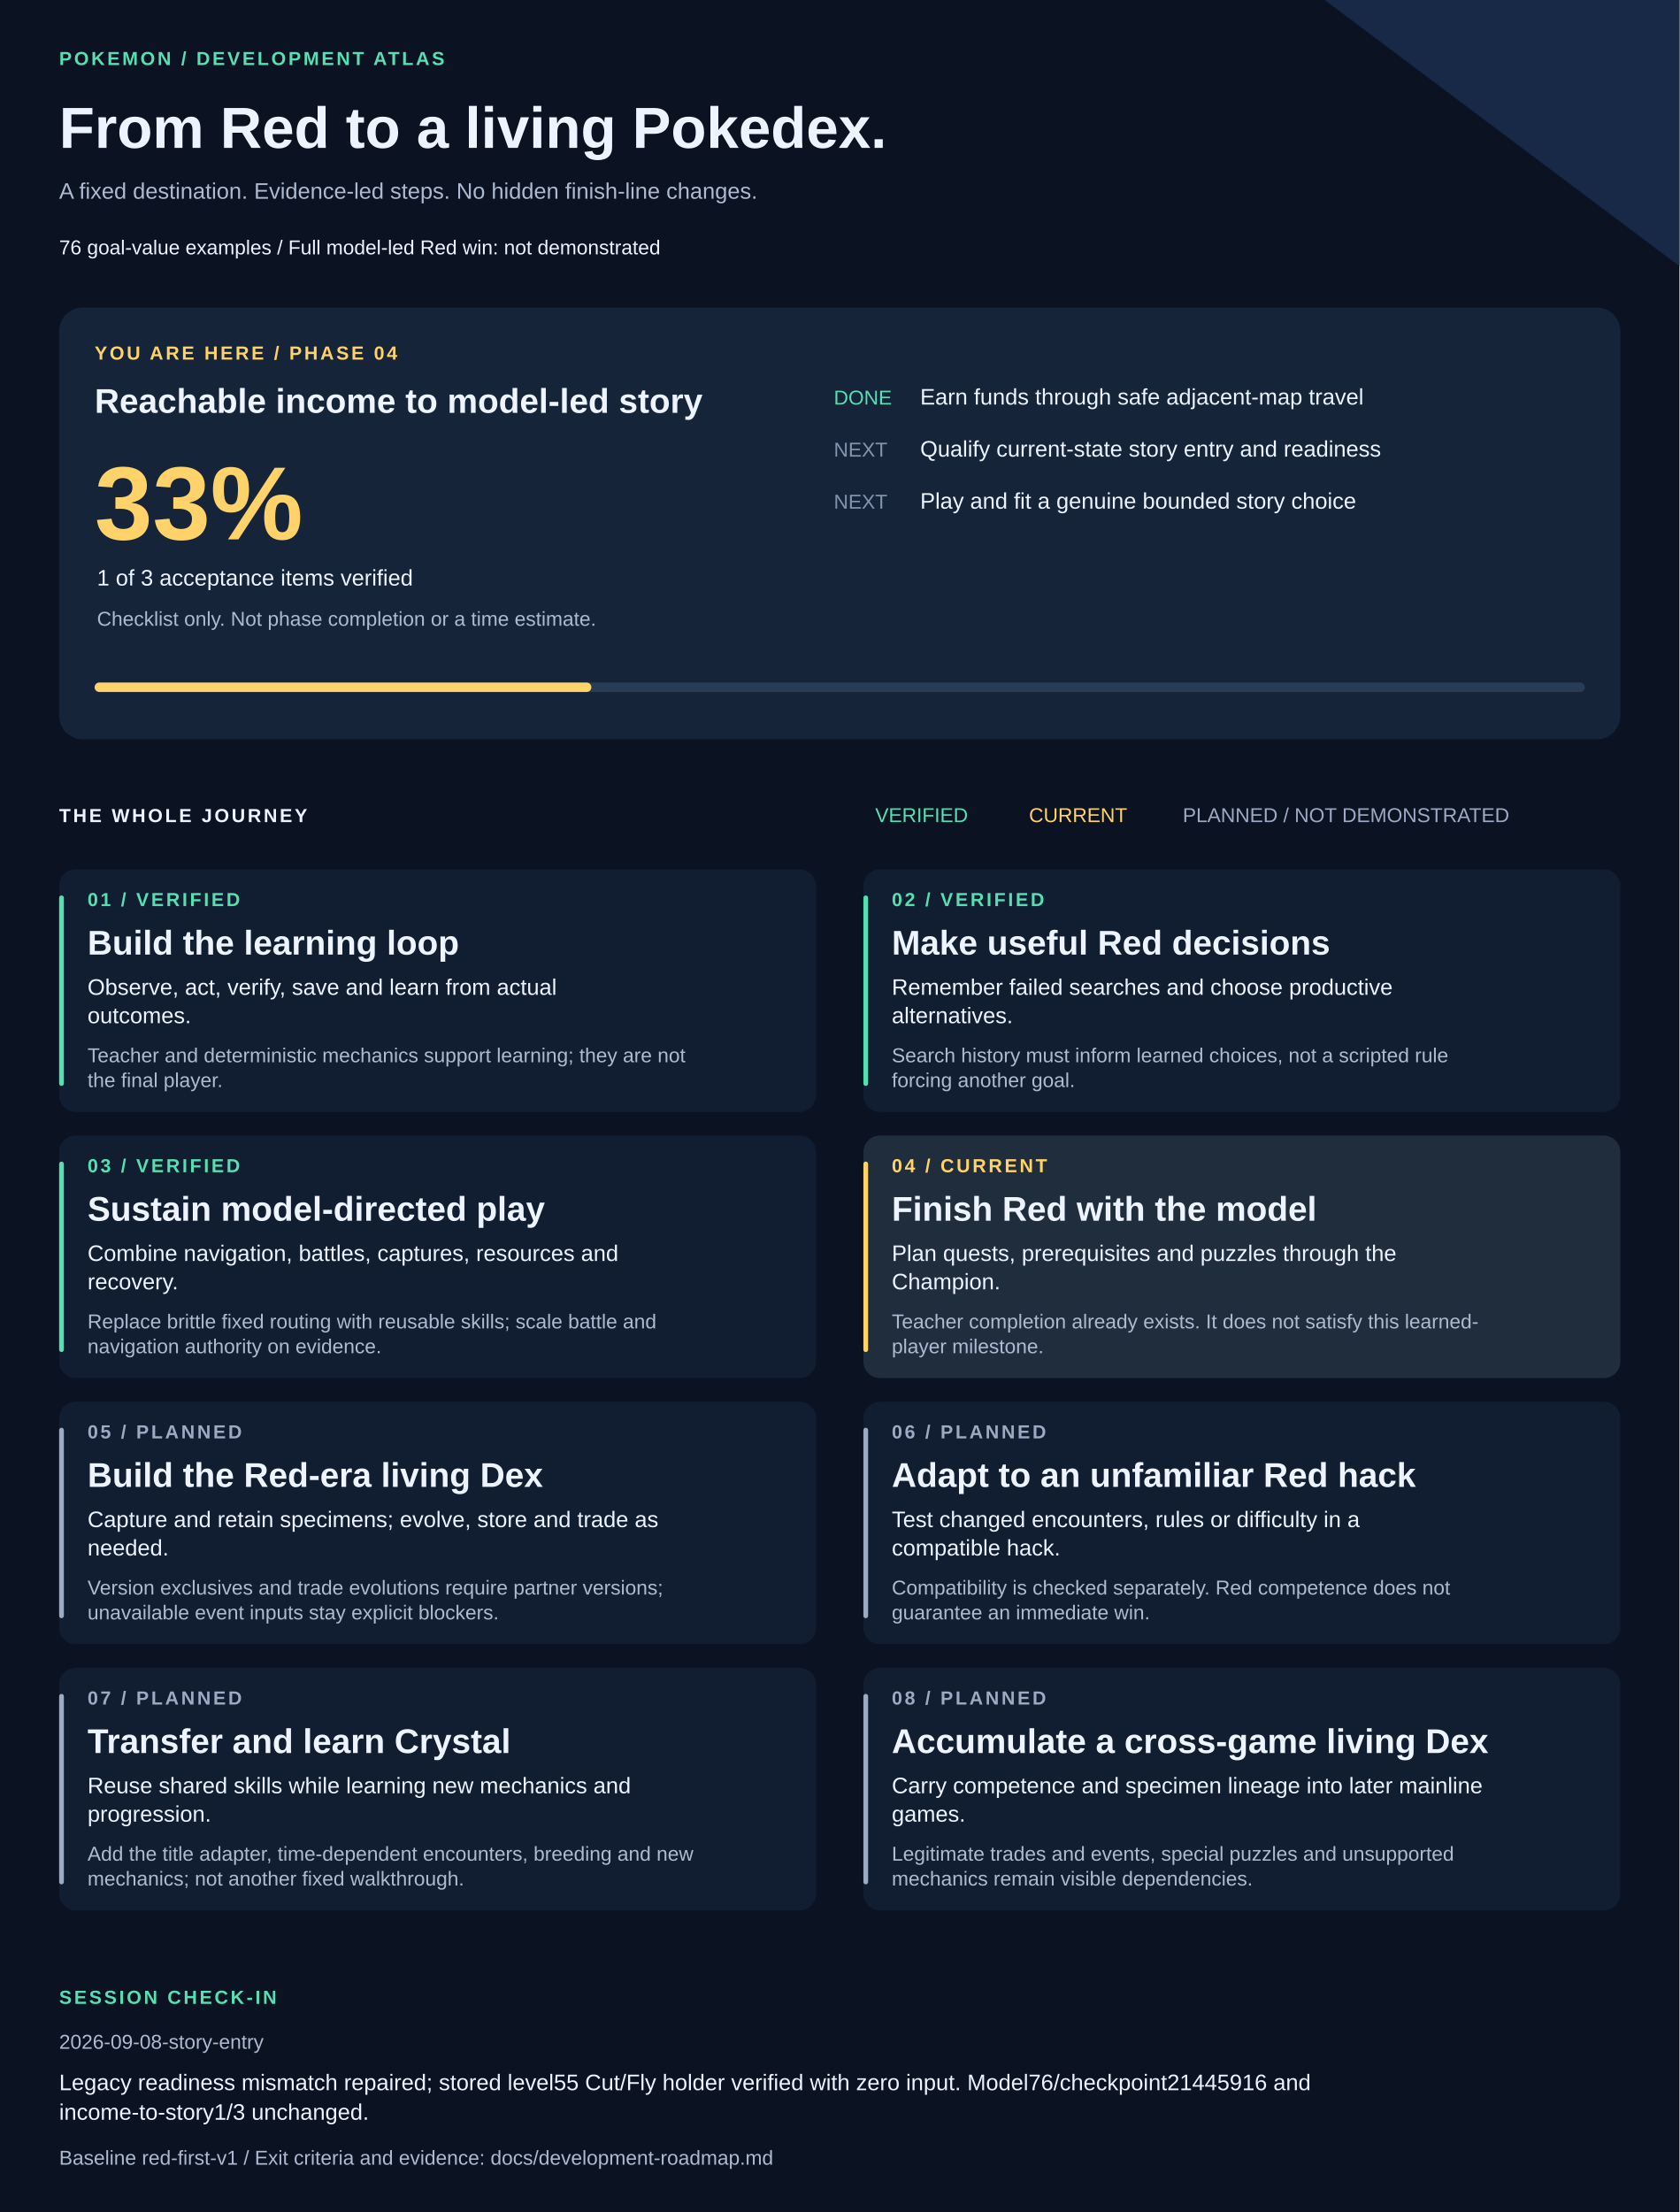
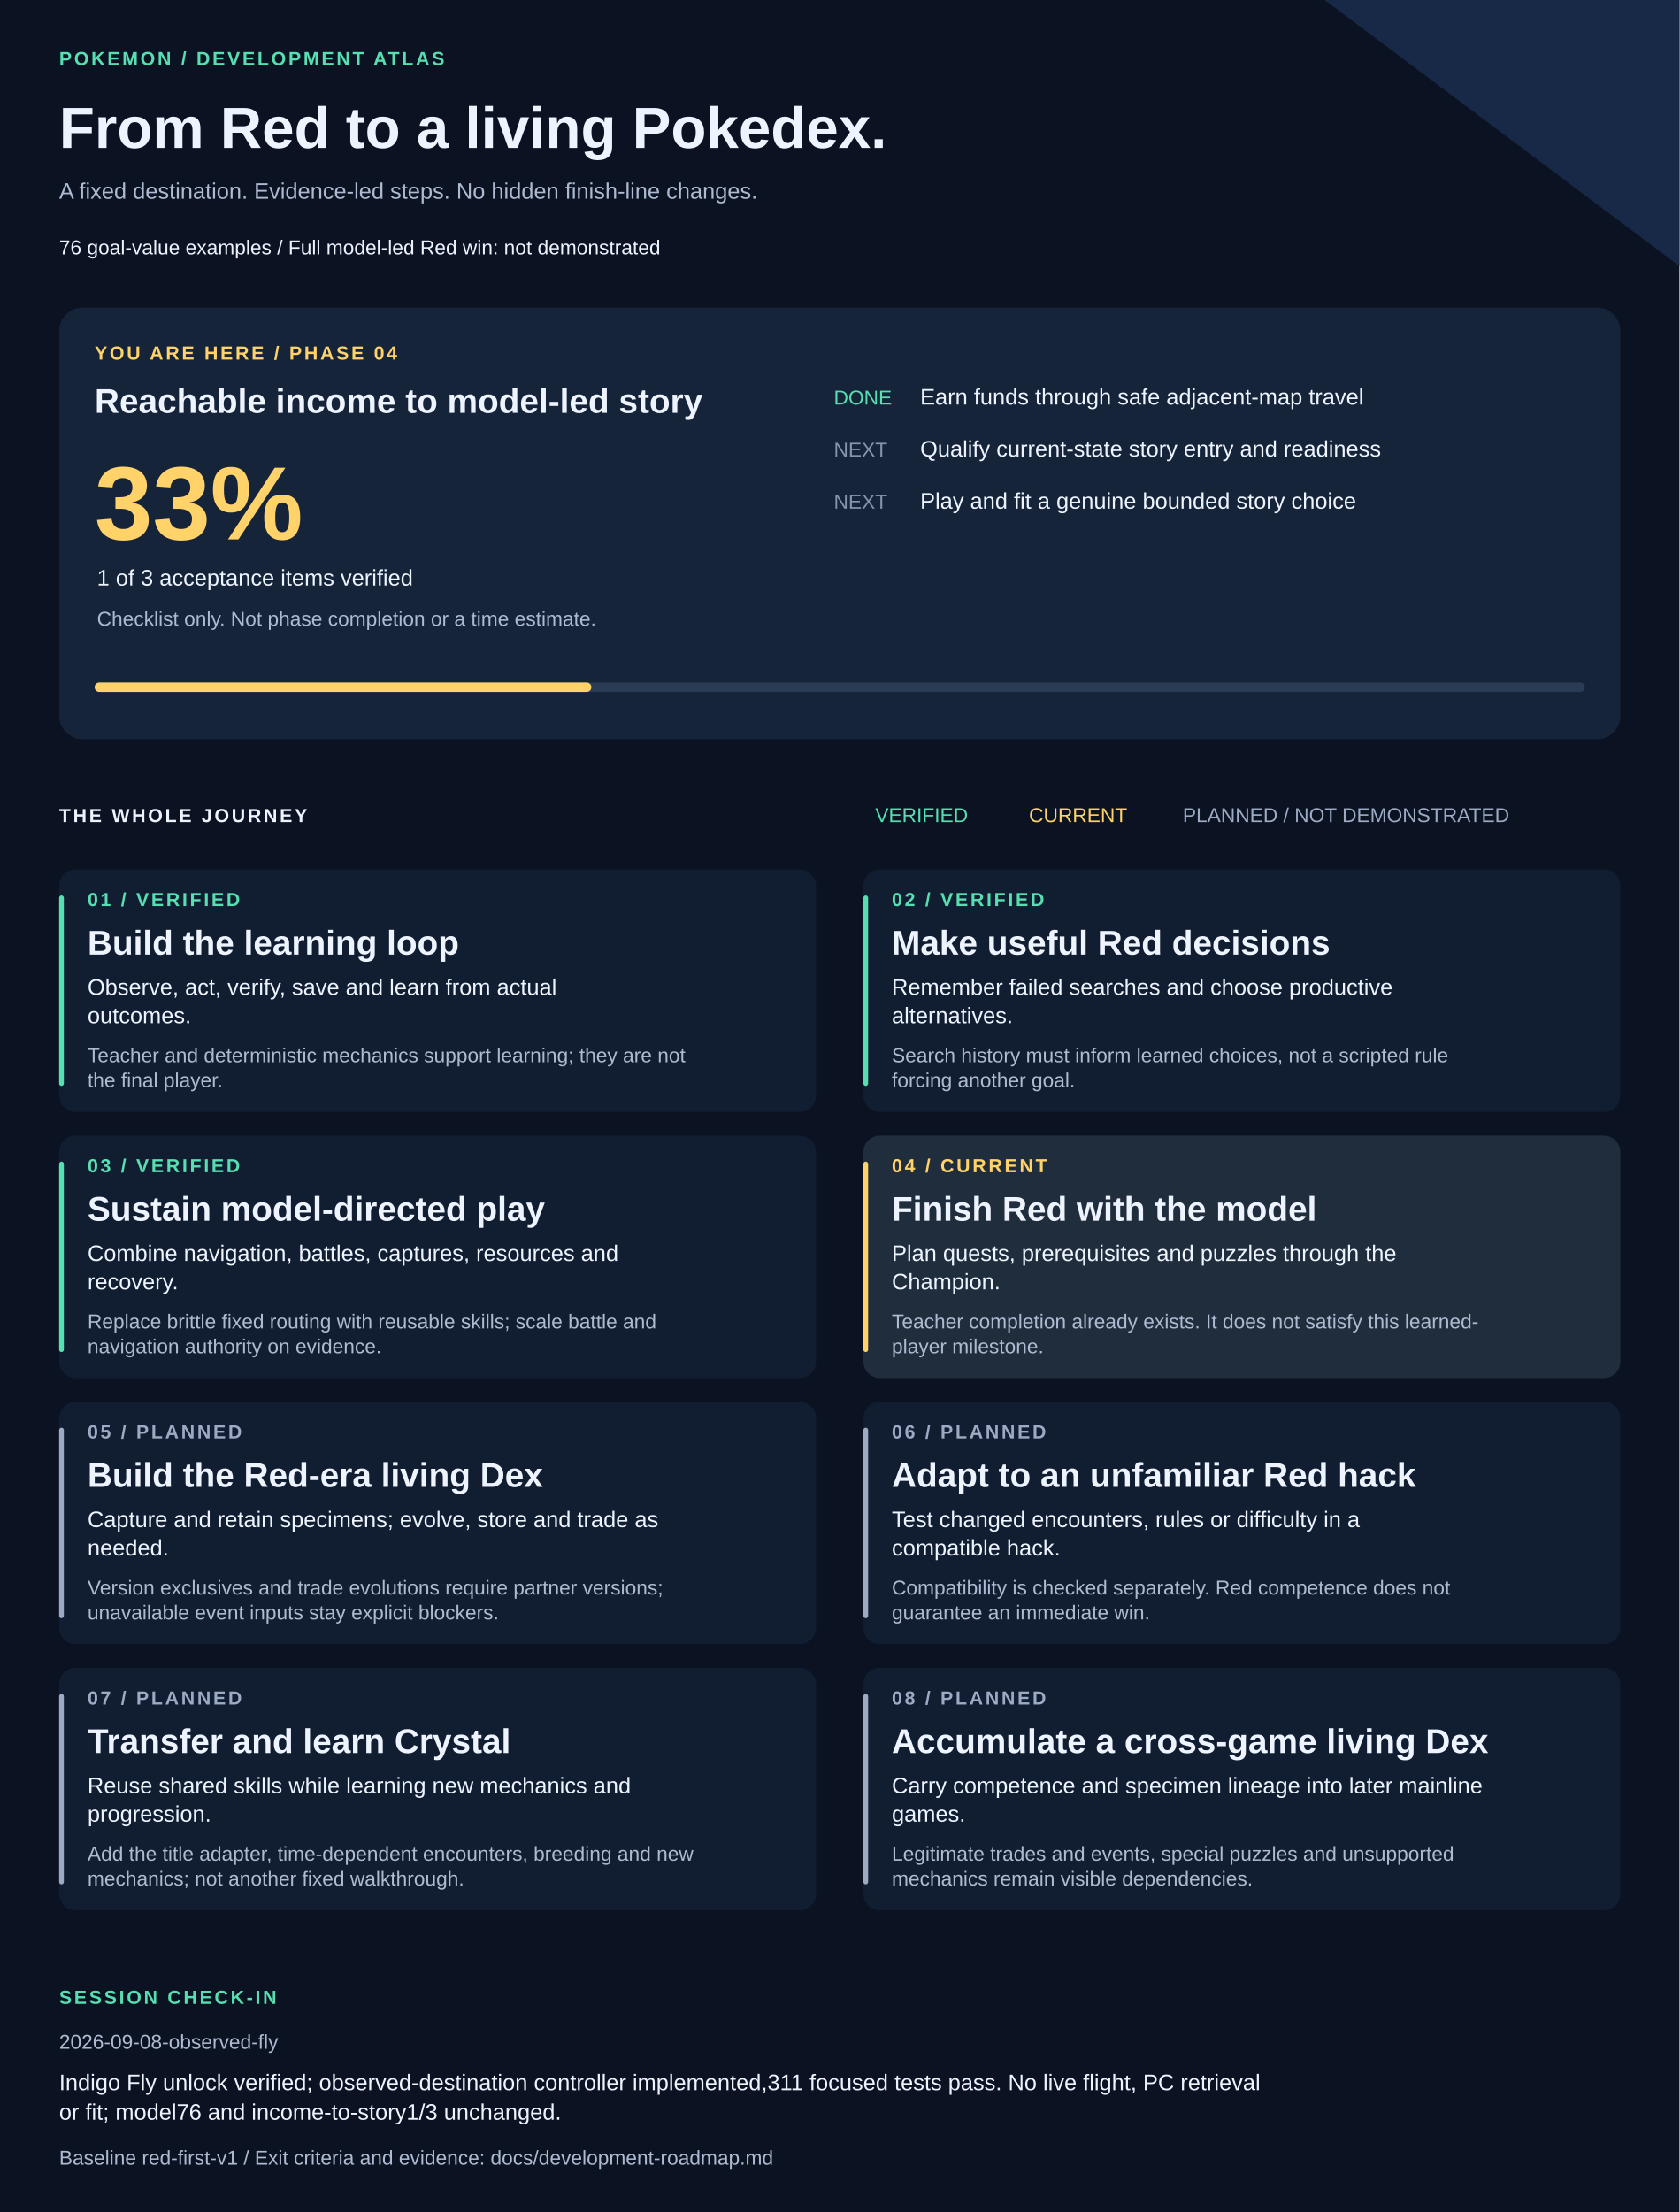
<svg xmlns="http://www.w3.org/2000/svg" width="1420" height="1870" viewBox="0 0 1420 1870" role="img" aria-labelledby="title description">
  <style>text{font-family:Arial,Helvetica,sans-serif;fill:#edf3ff}.muted{fill:#adbad1}.eyebrow{font-size:16px;letter-spacing:2px;font-weight:bold}.heading{font-size:29px;font-weight:bold}.body{font-size:19px}.small{font-size:17px}</style>
  <rect width="1420" height="1870" fill="#0b1221" />
  <path d="M1120 0H1420V225Z" fill="#172947" />
  <text x="50" y="55" class="eyebrow" style="fill:#57dfb1">POKEMON / DEVELOPMENT ATLAS</text>
  <text x="50" y="125" style="font-size:49px;font-weight:bold">From Red to a living Pokedex.</text>
  <text x="50" y="168" class="body muted">A fixed destination. Evidence-led steps. No hidden finish-line changes.</text>
  <text x="50" y="215" class="small">76 goal-value examples  /  Full model-led Red win: not demonstrated</text>
  <rect x="50" y="260" width="1320" height="365" rx="20" fill="#16243a" />
  <text x="80" y="304" class="eyebrow" style="fill:#ffd36a">YOU ARE HERE / PHASE 04</text>
  <text x="80" y="349" class="heading">Reachable income to model-led story</text>
  <text x="80" y="456" style="font-size:88px;font-weight:bold;fill:#ffd36a">33%</text>
  <text x="82" y="495" class="body">1 of 3 acceptance items verified</text>
  <text x="82" y="529" class="small muted">Checklist only. Not phase completion or a time estimate.</text>
  <text x="705" y="342" class="small" style="fill:#57dfb1">DONE</text>
  <text x="778" y="342" class="body">Earn funds through safe adjacent-map travel</text>
  <text x="705" y="386" class="small" style="fill:#8594ad">NEXT</text>
  <text x="778" y="386" class="body">Qualify current-state story entry and readiness</text>
  <text x="705" y="430" class="small" style="fill:#8594ad">NEXT</text>
  <text x="778" y="430" class="body">Play and fit a genuine bounded story choice</text>
  <rect x="80" y="577" width="1260" height="8" rx="4" fill="#293b55" />
  <rect x="80" y="577" width="420" height="8" rx="4" fill="#ffd36a" />
  <text x="50" y="695" class="eyebrow">THE WHOLE JOURNEY</text>
  <text x="740" y="695" class="small" style="fill:#57dfb1">VERIFIED</text>
  <text x="870" y="695" class="small" style="fill:#ffd36a">CURRENT</text>
  <text x="1000" y="695" class="small" style="fill:#9daac4">PLANNED / NOT DEMONSTRATED</text>
  <rect x="50" y="735" width="640" height="205" rx="14" fill="#111e31" />
  <rect x="50" y="757" width="4" height="161" rx="2" fill="#57dfb1" />
  <text x="74" y="766" class="eyebrow" style="fill:#57dfb1">01 / VERIFIED</text>
  <text x="74" y="807" class="heading">Build the learning loop</text>
  <text x="74" y="841" class="body">Observe, act, verify, save and learn from actual</text>
  <text x="74" y="865" class="body">outcomes.</text>
  <text x="74" y="898" class="small muted">Teacher and deterministic mechanics support learning; they are not</text>
  <text x="74" y="919" class="small muted">the final player.</text>
  <rect x="730" y="735" width="640" height="205" rx="14" fill="#111e31" />
  <rect x="730" y="757" width="4" height="161" rx="2" fill="#57dfb1" />
  <text x="754" y="766" class="eyebrow" style="fill:#57dfb1">02 / VERIFIED</text>
  <text x="754" y="807" class="heading">Make useful Red decisions</text>
  <text x="754" y="841" class="body">Remember failed searches and choose productive</text>
  <text x="754" y="865" class="body">alternatives.</text>
  <text x="754" y="898" class="small muted">Search history must inform learned choices, not a scripted rule</text>
  <text x="754" y="919" class="small muted">forcing another goal.</text>
  <rect x="50" y="960" width="640" height="205" rx="14" fill="#111e31" />
  <rect x="50" y="982" width="4" height="161" rx="2" fill="#57dfb1" />
  <text x="74" y="991" class="eyebrow" style="fill:#57dfb1">03 / VERIFIED</text>
  <text x="74" y="1032" class="heading">Sustain model-directed play</text>
  <text x="74" y="1066" class="body">Combine navigation, battles, captures, resources and</text>
  <text x="74" y="1090" class="body">recovery.</text>
  <text x="74" y="1123" class="small muted">Replace brittle fixed routing with reusable skills; scale battle and</text>
  <text x="74" y="1144" class="small muted">navigation authority on evidence.</text>
  <rect x="730" y="960" width="640" height="205" rx="14" fill="#202d3d" />
  <rect x="730" y="982" width="4" height="161" rx="2" fill="#ffd36a" />
  <text x="754" y="991" class="eyebrow" style="fill:#ffd36a">04 / CURRENT</text>
  <text x="754" y="1032" class="heading">Finish Red with the model</text>
  <text x="754" y="1066" class="body">Plan quests, prerequisites and puzzles through the</text>
  <text x="754" y="1090" class="body">Champion.</text>
  <text x="754" y="1123" class="small muted">Teacher completion already exists. It does not satisfy this learned-</text>
  <text x="754" y="1144" class="small muted">player milestone.</text>
  <rect x="50" y="1185" width="640" height="205" rx="14" fill="#111e31" />
  <rect x="50" y="1207" width="4" height="161" rx="2" fill="#9daac4" />
  <text x="74" y="1216" class="eyebrow" style="fill:#9daac4">05 / PLANNED</text>
  <text x="74" y="1257" class="heading">Build the Red-era living Dex</text>
  <text x="74" y="1291" class="body">Capture and retain specimens; evolve, store and trade as</text>
  <text x="74" y="1315" class="body">needed.</text>
  <text x="74" y="1348" class="small muted">Version exclusives and trade evolutions require partner versions;</text>
  <text x="74" y="1369" class="small muted">unavailable event inputs stay explicit blockers.</text>
  <rect x="730" y="1185" width="640" height="205" rx="14" fill="#111e31" />
  <rect x="730" y="1207" width="4" height="161" rx="2" fill="#9daac4" />
  <text x="754" y="1216" class="eyebrow" style="fill:#9daac4">06 / PLANNED</text>
  <text x="754" y="1257" class="heading">Adapt to an unfamiliar Red hack</text>
  <text x="754" y="1291" class="body">Test changed encounters, rules or difficulty in a</text>
  <text x="754" y="1315" class="body">compatible hack.</text>
  <text x="754" y="1348" class="small muted">Compatibility is checked separately. Red competence does not</text>
  <text x="754" y="1369" class="small muted">guarantee an immediate win.</text>
  <rect x="50" y="1410" width="640" height="205" rx="14" fill="#111e31" />
  <rect x="50" y="1432" width="4" height="161" rx="2" fill="#9daac4" />
  <text x="74" y="1441" class="eyebrow" style="fill:#9daac4">07 / PLANNED</text>
  <text x="74" y="1482" class="heading">Transfer and learn Crystal</text>
  <text x="74" y="1516" class="body">Reuse shared skills while learning new mechanics and</text>
  <text x="74" y="1540" class="body">progression.</text>
  <text x="74" y="1573" class="small muted">Add the title adapter, time-dependent encounters, breeding and new</text>
  <text x="74" y="1594" class="small muted">mechanics; not another fixed walkthrough.</text>
  <rect x="730" y="1410" width="640" height="205" rx="14" fill="#111e31" />
  <rect x="730" y="1432" width="4" height="161" rx="2" fill="#9daac4" />
  <text x="754" y="1441" class="eyebrow" style="fill:#9daac4">08 / PLANNED</text>
  <text x="754" y="1482" class="heading">Accumulate a cross-game living Dex</text>
  <text x="754" y="1516" class="body">Carry competence and specimen lineage into later mainline</text>
  <text x="754" y="1540" class="body">games.</text>
  <text x="754" y="1573" class="small muted">Legitimate trades and events, special puzzles and unsupported</text>
  <text x="754" y="1594" class="small muted">mechanics remain visible dependencies.</text>
  <text x="50" y="1694" class="eyebrow" style="fill:#57dfb1">SESSION CHECK-IN</text>
-   <text x="50" y="1732" class="small muted">2026-09-08-story-entry</text>
-   <text x="50" y="1767" class="body">Legacy readiness mismatch repaired; stored level55 Cut/Fly holder verified with zero input. Model76/checkpoint21445916 and</text>
-   <text x="50" y="1792" class="body">income-to-story1/3 unchanged.</text>
+   <text x="50" y="1732" class="small muted">2026-09-08-observed-fly</text>
+   <text x="50" y="1767" class="body">Indigo Fly unlock verified; observed-destination controller implemented,311 focused tests pass. No live flight, PC retrieval</text>
+   <text x="50" y="1792" class="body">or fit; model76 and income-to-story1/3 unchanged.</text>
  <text x="50" y="1830" class="small muted">Baseline red-first-v1 / Exit criteria and evidence: docs/development-roadmap.md</text>
</svg>
